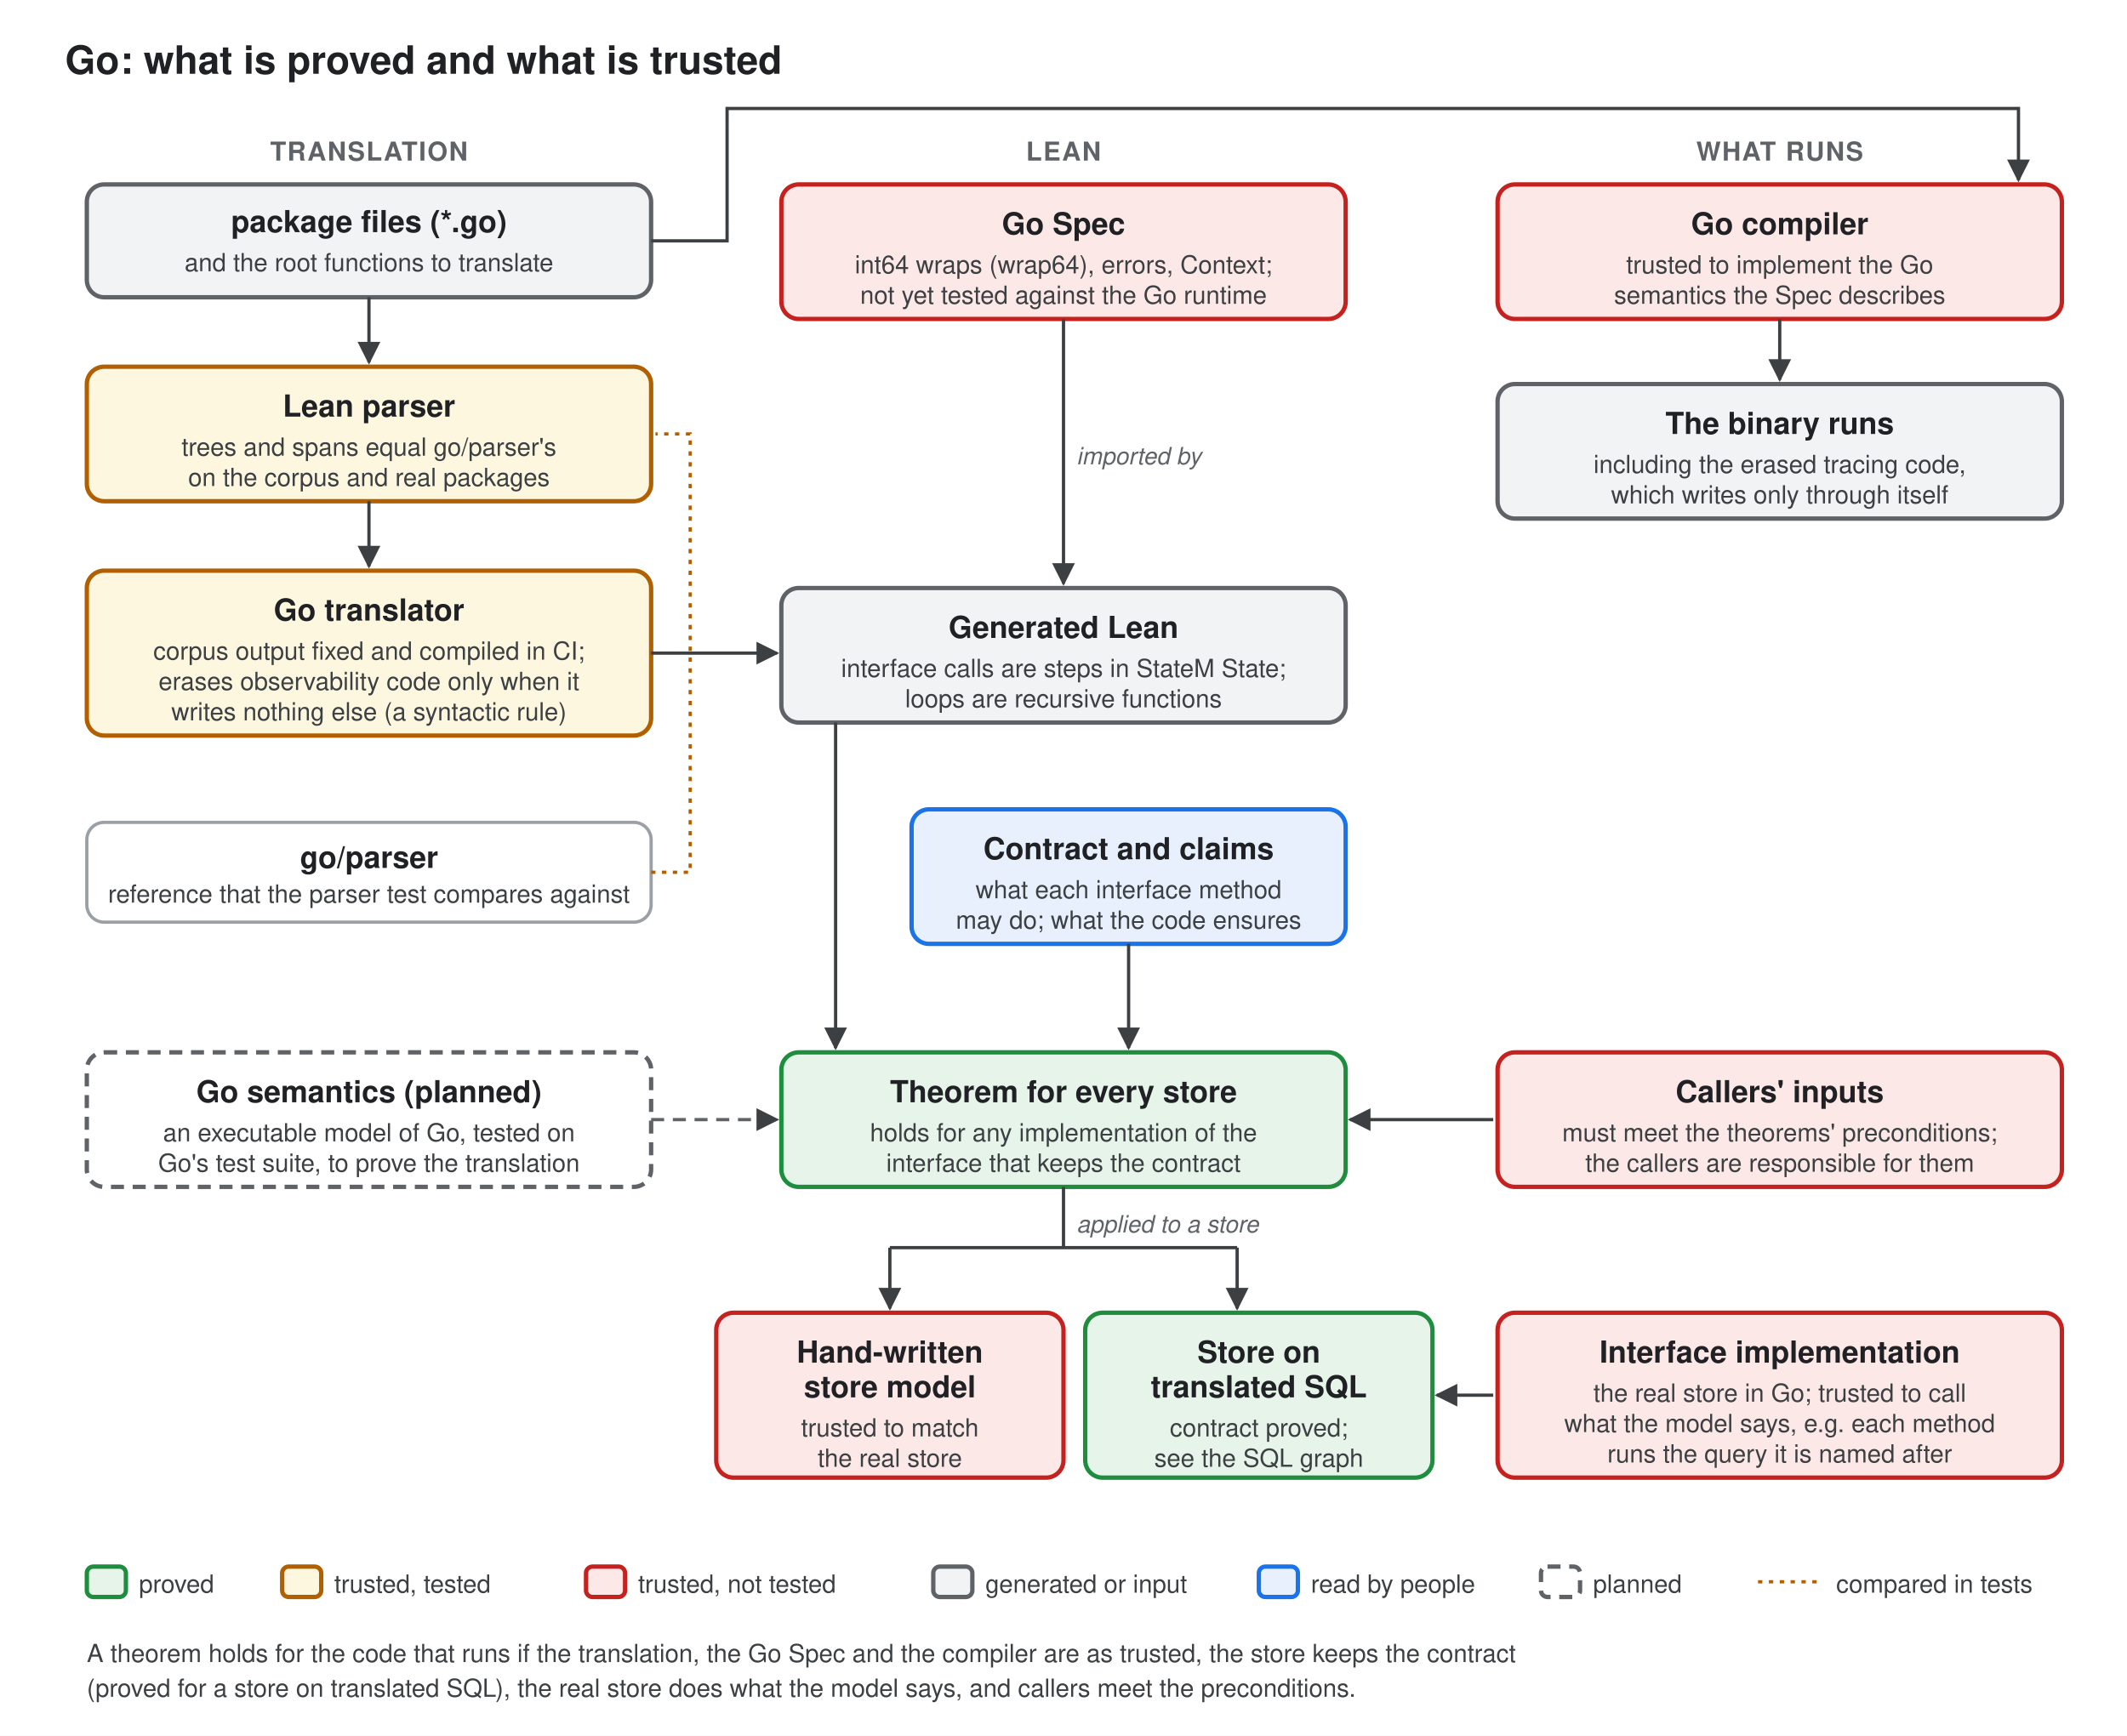
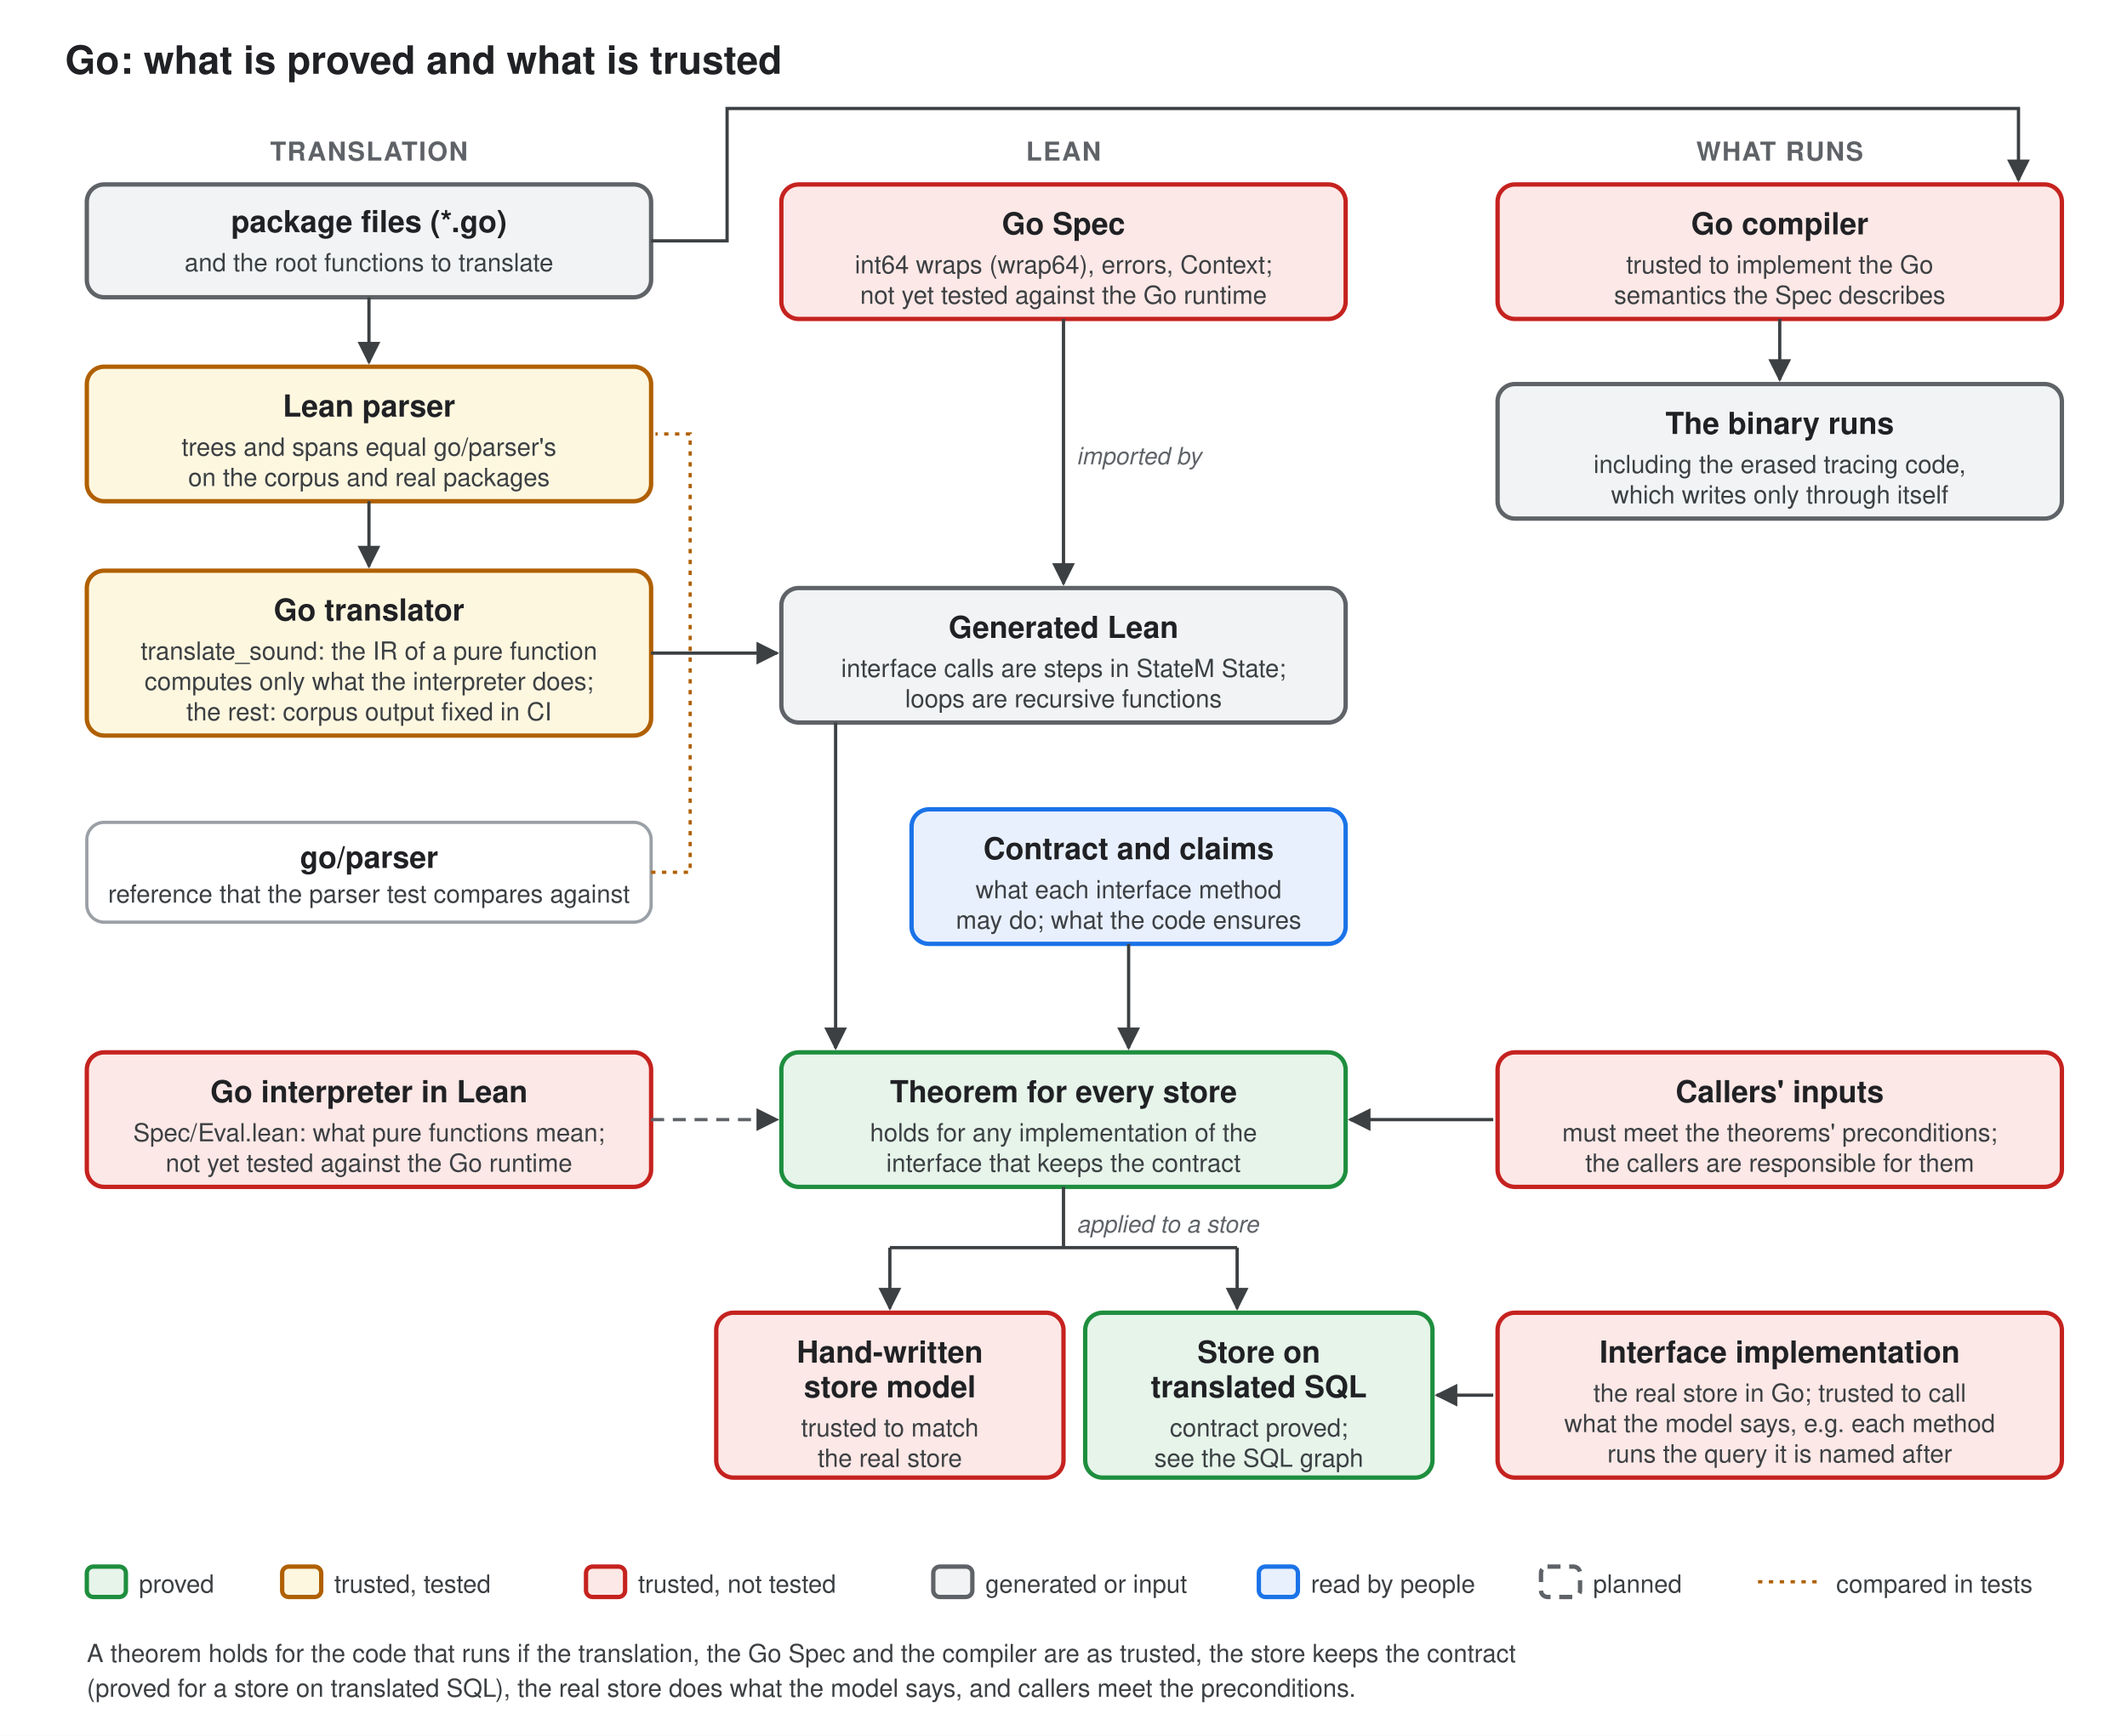
<svg xmlns="http://www.w3.org/2000/svg" width="980" height="800" viewBox="0 0 980 800" font-family="system-ui, -apple-system, 'Segoe UI', Helvetica, Arial, sans-serif" role="img" aria-labelledby="title desc">
  <defs>
    <marker id="arrow" viewBox="0 0 10 10" refX="9" refY="5" markerWidth="7" markerHeight="7" orient="auto-start-reverse">
      <path d="M0,0 L10,5 L0,10 z" fill="#3c4043" />
    </marker>
    <style>
      .title { font-size: 18px; font-weight: 700; fill: #202124; }
      .head { font-size: 12px; font-weight: 700; fill: #5f6368; letter-spacing: 0.05em; }
      .name { font-size: 14px; font-weight: 700; fill: #202124; }
      .sub { font-size: 11.5px; fill: #3c4043; }
      .edge { font-size: 11px; fill: #5f6368; font-style: italic; }
      .line { stroke: #3c4043; stroke-width: 1.5; fill: none; }
      .dash { stroke: #5f6368; stroke-width: 1.5; fill: none; stroke-dasharray: 6 4; }
      .check { stroke: #b06000; stroke-width: 1.5; fill: none; stroke-dasharray: 2 3; }
      .proved { fill: #e6f4ea; stroke: #1e8e3e; stroke-width: 2; }
      .tested { fill: #fef7e0; stroke: #b06000; stroke-width: 2; }
      .untested { fill: #fce8e6; stroke: #c5221f; stroke-width: 2; }
      .generated { fill: #f1f3f4; stroke: #5f6368; stroke-width: 2; }
      .human { fill: #e8f0fe; stroke: #1a73e8; stroke-width: 2; }
      .planned { fill: #ffffff; stroke: #5f6368; stroke-width: 2; stroke-dasharray: 6 4; }
      .ref { fill: #ffffff; stroke: #9aa0a6; stroke-width: 1.5; }
    </style>
  </defs>
  <rect width="980" height="800" fill="#ffffff" />
  <text x="30" y="34" class="title">Go: what is proved and what is trusted</text>
  <text x="170" y="74" text-anchor="middle" class="head">TRANSLATION</text>
  <text x="490" y="74" text-anchor="middle" class="head">LEAN</text>
  <text x="820" y="74" text-anchor="middle" class="head">WHAT RUNS</text>
  <rect x="40" y="85" width="260" height="52" rx="8" class="generated" />
  <text x="170" y="107" text-anchor="middle" class="name">package files (*.go)</text>
  <text x="170" y="125" text-anchor="middle" class="sub">and the root functions to translate</text>
  <path d="M170,137 V167" class="line" marker-end="url(#arrow)" />
  <rect x="40" y="169" width="260" height="62" rx="8" class="tested" />
  <text x="170" y="192" text-anchor="middle" class="name">Lean parser</text>
  <text x="170" y="210" text-anchor="middle" class="sub">trees and spans equal go/parser's</text>
  <text x="170" y="224" text-anchor="middle" class="sub">on the corpus and real packages</text>
  <path d="M170,231 V261" class="line" marker-end="url(#arrow)" />
  <rect x="40" y="263" width="260" height="76" rx="8" class="tested" />
  <text x="170" y="286" text-anchor="middle" class="name">Go translator</text>
-   <text x="170" y="304" text-anchor="middle" class="sub">corpus output fixed and compiled in CI;</text>
-   <text x="170" y="318" text-anchor="middle" class="sub">erases observability code only when it</text>
-   <text x="170" y="332" text-anchor="middle" class="sub">writes nothing else (a syntactic rule)</text>
+   <text x="170" y="304" text-anchor="middle" class="sub">translate_sound: the IR of a pure function</text>
+   <text x="170" y="318" text-anchor="middle" class="sub">computes only what the interpreter does;</text>
+   <text x="170" y="332" text-anchor="middle" class="sub">the rest: corpus output fixed in CI</text>
  <rect x="40" y="379" width="260" height="46" rx="8" class="ref" />
  <text x="170" y="400" text-anchor="middle" class="name">go/parser</text>
  <text x="170" y="416" text-anchor="middle" class="sub">reference that the parser test compares against</text>
  <path d="M300,402 H318 V200 H302" class="check" />
  <rect x="360" y="85" width="260" height="62" rx="8" class="untested" />
  <text x="490" y="108" text-anchor="middle" class="name">Go Spec</text>
  <text x="490" y="126" text-anchor="middle" class="sub">int64 wraps (wrap64), errors, Context;</text>
  <text x="490" y="140" text-anchor="middle" class="sub">not yet tested against the Go runtime</text>
  <path d="M300,301 H358" class="line" marker-end="url(#arrow)" />
  <path d="M490,147 V269" class="line" marker-end="url(#arrow)" />
  <text x="496" y="214" class="edge">imported by</text>
  <rect x="360" y="271" width="260" height="62" rx="8" class="generated" />
  <text x="490" y="294" text-anchor="middle" class="name">Generated Lean</text>
  <text x="490" y="312" text-anchor="middle" class="sub">interface calls are steps in StateM State;</text>
  <text x="490" y="326" text-anchor="middle" class="sub">loops are recursive functions</text>
  <rect x="420" y="373" width="200" height="62" rx="8" class="human" />
  <text x="520" y="396" text-anchor="middle" class="name">Contract and claims</text>
  <text x="520" y="414" text-anchor="middle" class="sub">what each interface method</text>
  <text x="520" y="428" text-anchor="middle" class="sub">may do; what the code ensures</text>
  <path d="M385,333 V483" class="line" marker-end="url(#arrow)" />
  <path d="M520,435 V483" class="line" marker-end="url(#arrow)" />
  <rect x="360" y="485" width="260" height="62" rx="8" class="proved" />
  <text x="490" y="508" text-anchor="middle" class="name">Theorem for every store</text>
  <text x="490" y="526" text-anchor="middle" class="sub">holds for any implementation of the</text>
  <text x="490" y="540" text-anchor="middle" class="sub">interface that keeps the contract</text>
  <path d="M490,547 V575" class="line" />
  <path d="M410,575 H570" class="line" />
  <path d="M410,575 V603" class="line" marker-end="url(#arrow)" />
  <path d="M570,575 V603" class="line" marker-end="url(#arrow)" />
  <text x="496" y="568" class="edge">applied to a store</text>
  <rect x="330" y="605" width="160" height="76" rx="8" class="untested" />
  <text x="410" y="628" text-anchor="middle" class="name">Hand-written</text>
  <text x="410" y="644" text-anchor="middle" class="name">store model</text>
  <text x="410" y="662" text-anchor="middle" class="sub">trusted to match</text>
  <text x="410" y="676" text-anchor="middle" class="sub">the real store</text>
  <rect x="500" y="605" width="160" height="76" rx="8" class="proved" />
  <text x="580" y="628" text-anchor="middle" class="name">Store on</text>
  <text x="580" y="644" text-anchor="middle" class="name">translated SQL</text>
  <text x="580" y="662" text-anchor="middle" class="sub">contract proved;</text>
  <text x="580" y="676" text-anchor="middle" class="sub">see the SQL graph</text>
-   <rect x="40" y="485" width="260" height="62" rx="8" class="planned" />
-   <text x="170" y="508" text-anchor="middle" class="name">Go semantics (planned)</text>
-   <text x="170" y="526" text-anchor="middle" class="sub">an executable model of Go, tested on</text>
-   <text x="170" y="540" text-anchor="middle" class="sub">Go's test suite, to prove the translation</text>
+   <rect x="40" y="485" width="260" height="62" rx="8" class="untested" />
+   <text x="170" y="508" text-anchor="middle" class="name">Go interpreter in Lean</text>
+   <text x="170" y="526" text-anchor="middle" class="sub">Spec/Eval.lean: what pure functions mean;</text>
+   <text x="170" y="540" text-anchor="middle" class="sub">not yet tested against the Go runtime</text>
  <path d="M300,516 H358" class="dash" marker-end="url(#arrow)" />
  <rect x="690" y="85" width="260" height="62" rx="8" class="untested" />
  <text x="820" y="108" text-anchor="middle" class="name">Go compiler</text>
  <text x="820" y="126" text-anchor="middle" class="sub">trusted to implement the Go</text>
  <text x="820" y="140" text-anchor="middle" class="sub">semantics the Spec describes</text>
  <path d="M300,111 H335 V50 H930 V83" class="line" marker-end="url(#arrow)" />
  <path d="M820,147 V175" class="line" marker-end="url(#arrow)" />
  <rect x="690" y="177" width="260" height="62" rx="8" class="generated" />
  <text x="820" y="200" text-anchor="middle" class="name">The binary runs</text>
  <text x="820" y="218" text-anchor="middle" class="sub">including the erased tracing code,</text>
  <text x="820" y="232" text-anchor="middle" class="sub">which writes only through itself</text>
  <rect x="690" y="605" width="260" height="76" rx="8" class="untested" />
  <text x="820" y="628" text-anchor="middle" class="name">Interface implementation</text>
  <text x="820" y="646" text-anchor="middle" class="sub">the real store in Go; trusted to call</text>
  <text x="820" y="660" text-anchor="middle" class="sub">what the model says, e.g. each method</text>
  <text x="820" y="674" text-anchor="middle" class="sub">runs the query it is named after</text>
  <path d="M688,643 H662" class="line" marker-end="url(#arrow)" />
  <rect x="690" y="485" width="260" height="62" rx="8" class="untested" />
  <text x="820" y="508" text-anchor="middle" class="name">Callers' inputs</text>
  <text x="820" y="526" text-anchor="middle" class="sub">must meet the theorems' preconditions;</text>
  <text x="820" y="540" text-anchor="middle" class="sub">the callers are responsible for them</text>
  <path d="M688,516 H622" class="line" marker-end="url(#arrow)" />
  <g transform="translate(40,722)">
    <rect x="0" y="0" width="18" height="14" rx="3" class="proved" />
    <text x="24" y="12" class="sub">proved</text>
    <rect x="90" y="0" width="18" height="14" rx="3" class="tested" />
    <text x="114" y="12" class="sub">trusted, tested</text>
    <rect x="230" y="0" width="18" height="14" rx="3" class="untested" />
    <text x="254" y="12" class="sub">trusted, not tested</text>
    <rect x="390" y="0" width="18" height="14" rx="3" class="generated" />
    <text x="414" y="12" class="sub">generated or input</text>
    <rect x="540" y="0" width="18" height="14" rx="3" class="human" />
    <text x="564" y="12" class="sub">read by people</text>
    <rect x="670" y="0" width="18" height="14" rx="3" class="planned" />
    <text x="694" y="12" class="sub">planned</text>
    <path d="M770,7 H800" class="check" />
    <text x="806" y="12" class="sub">compared in tests</text>
  </g>
  <text x="40" y="766" class="sub">A theorem holds for the code that runs if the translation, the Go Spec and the compiler are as trusted, the store keeps the contract</text>
  <text x="40" y="782" class="sub">(proved for a store on translated SQL), the real store does what the model says, and callers meet the preconditions.</text>
</svg>
